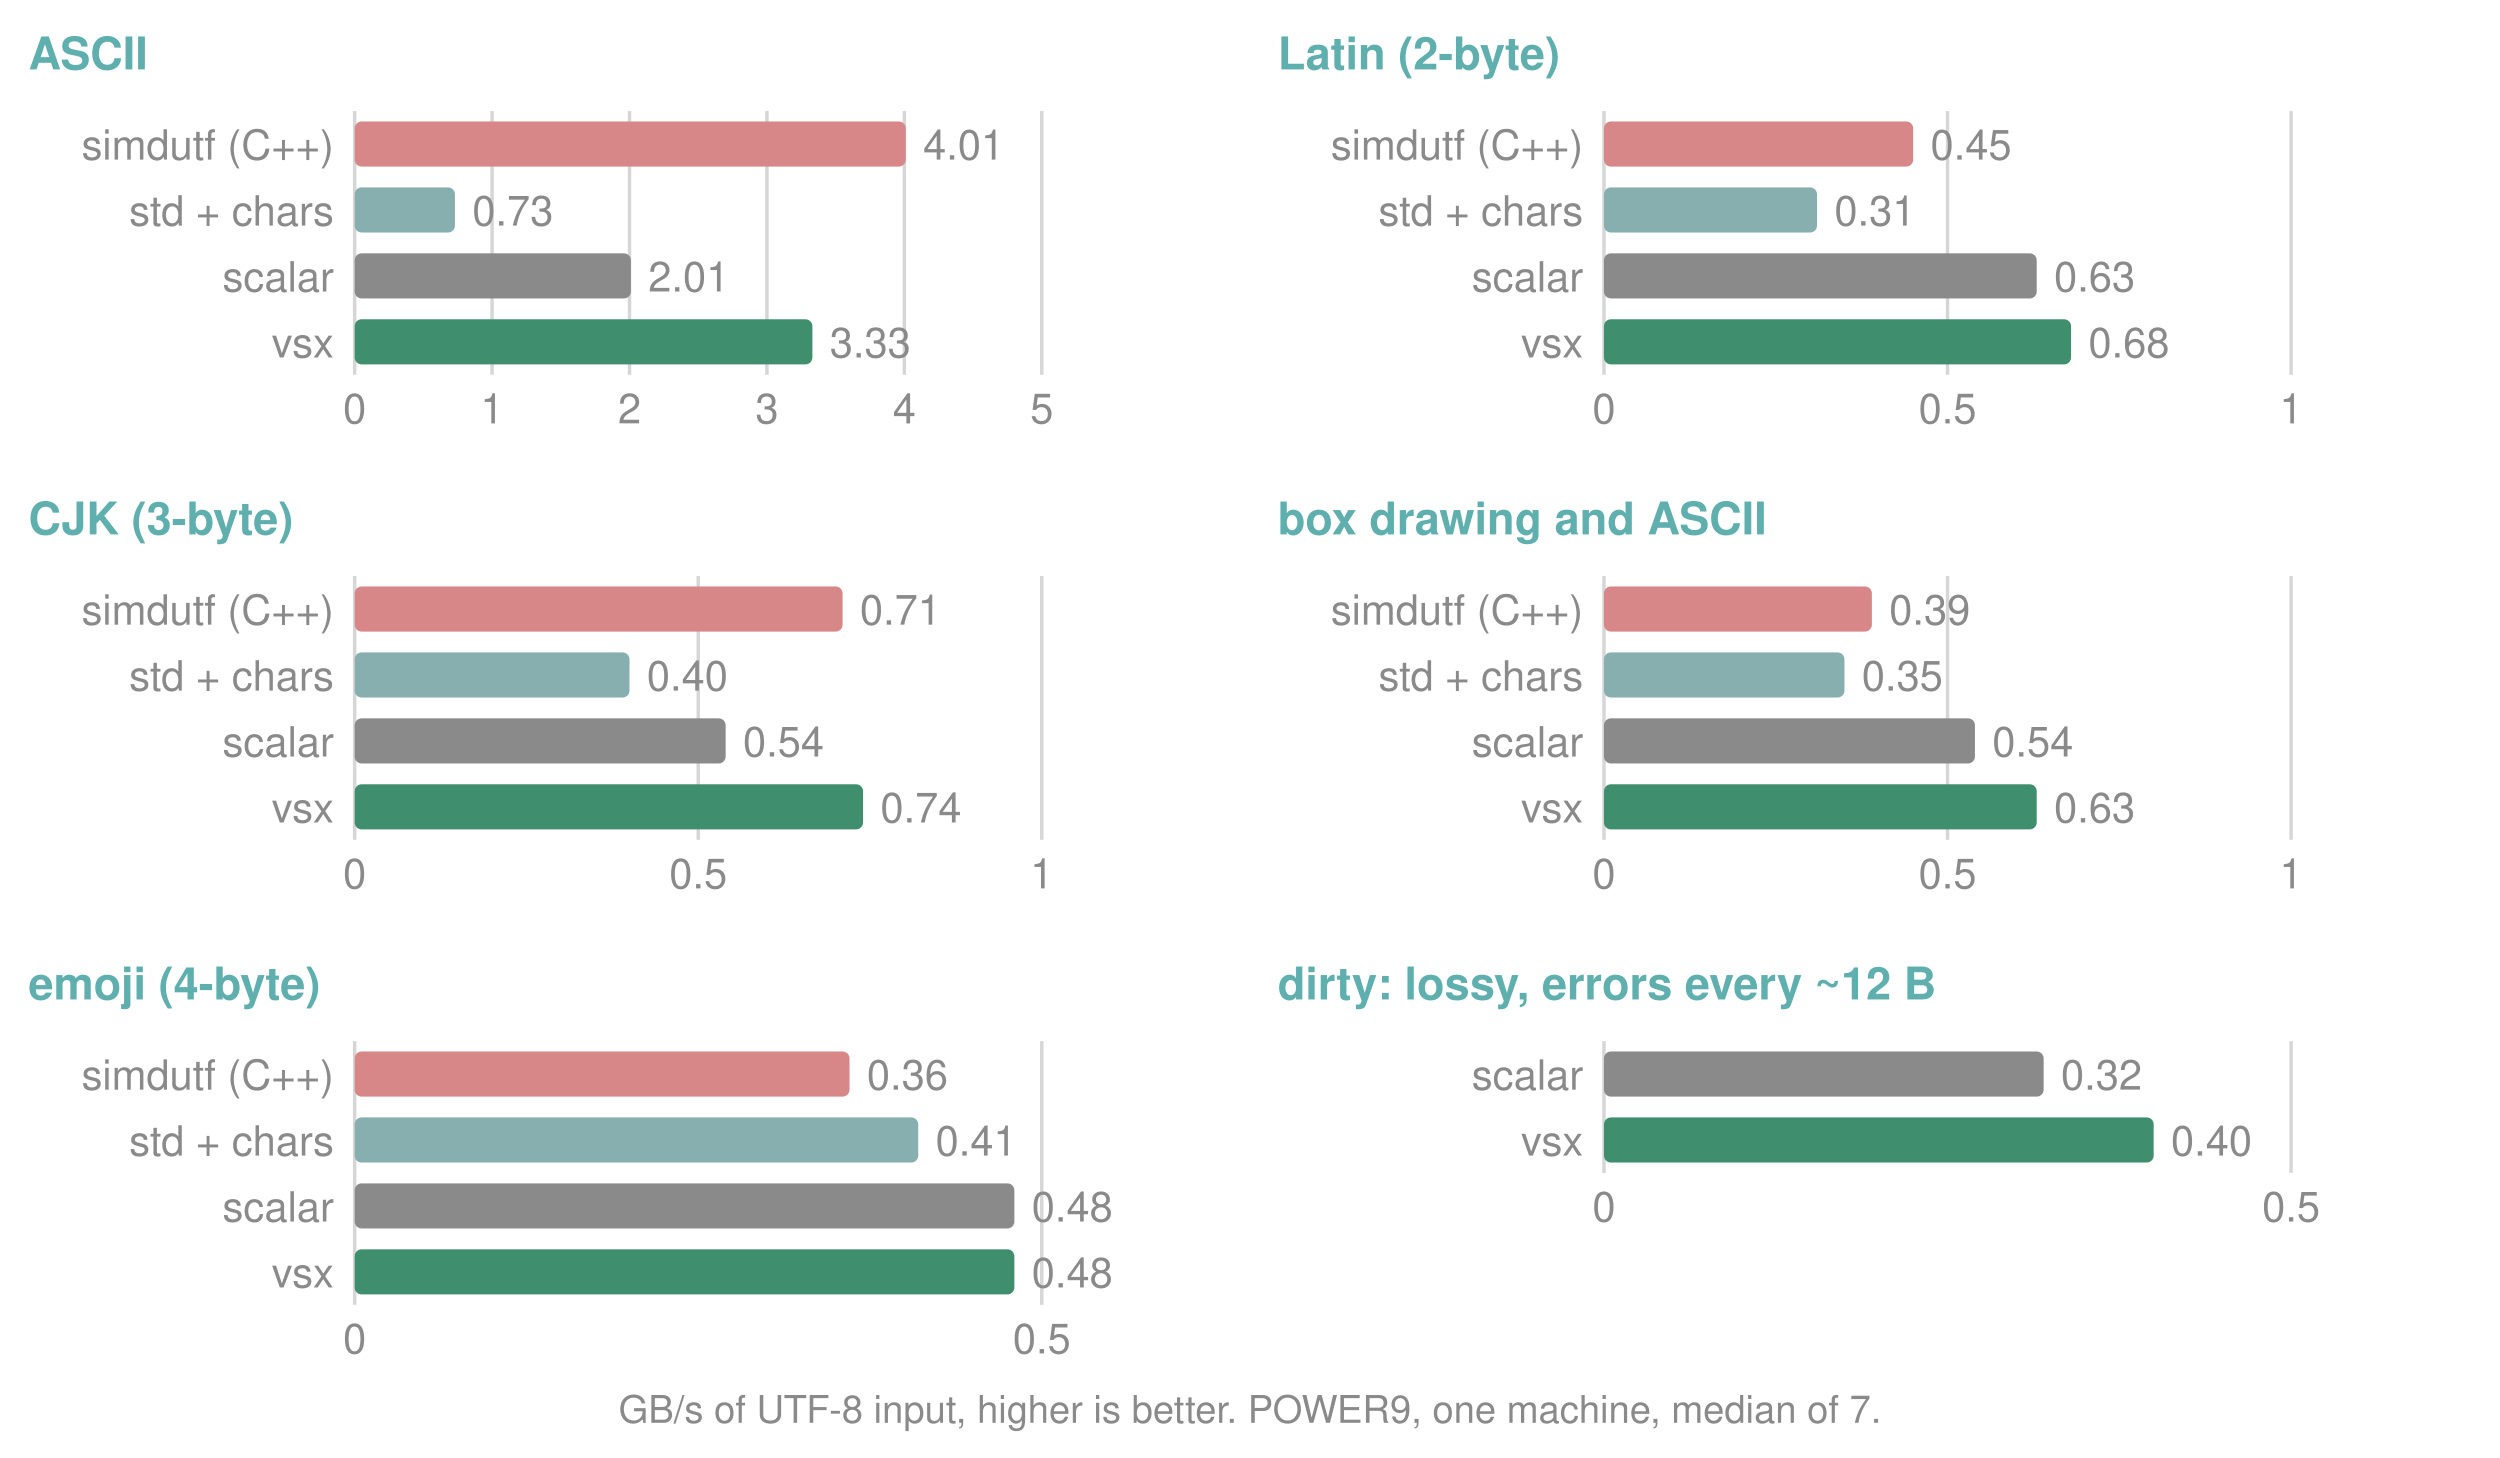
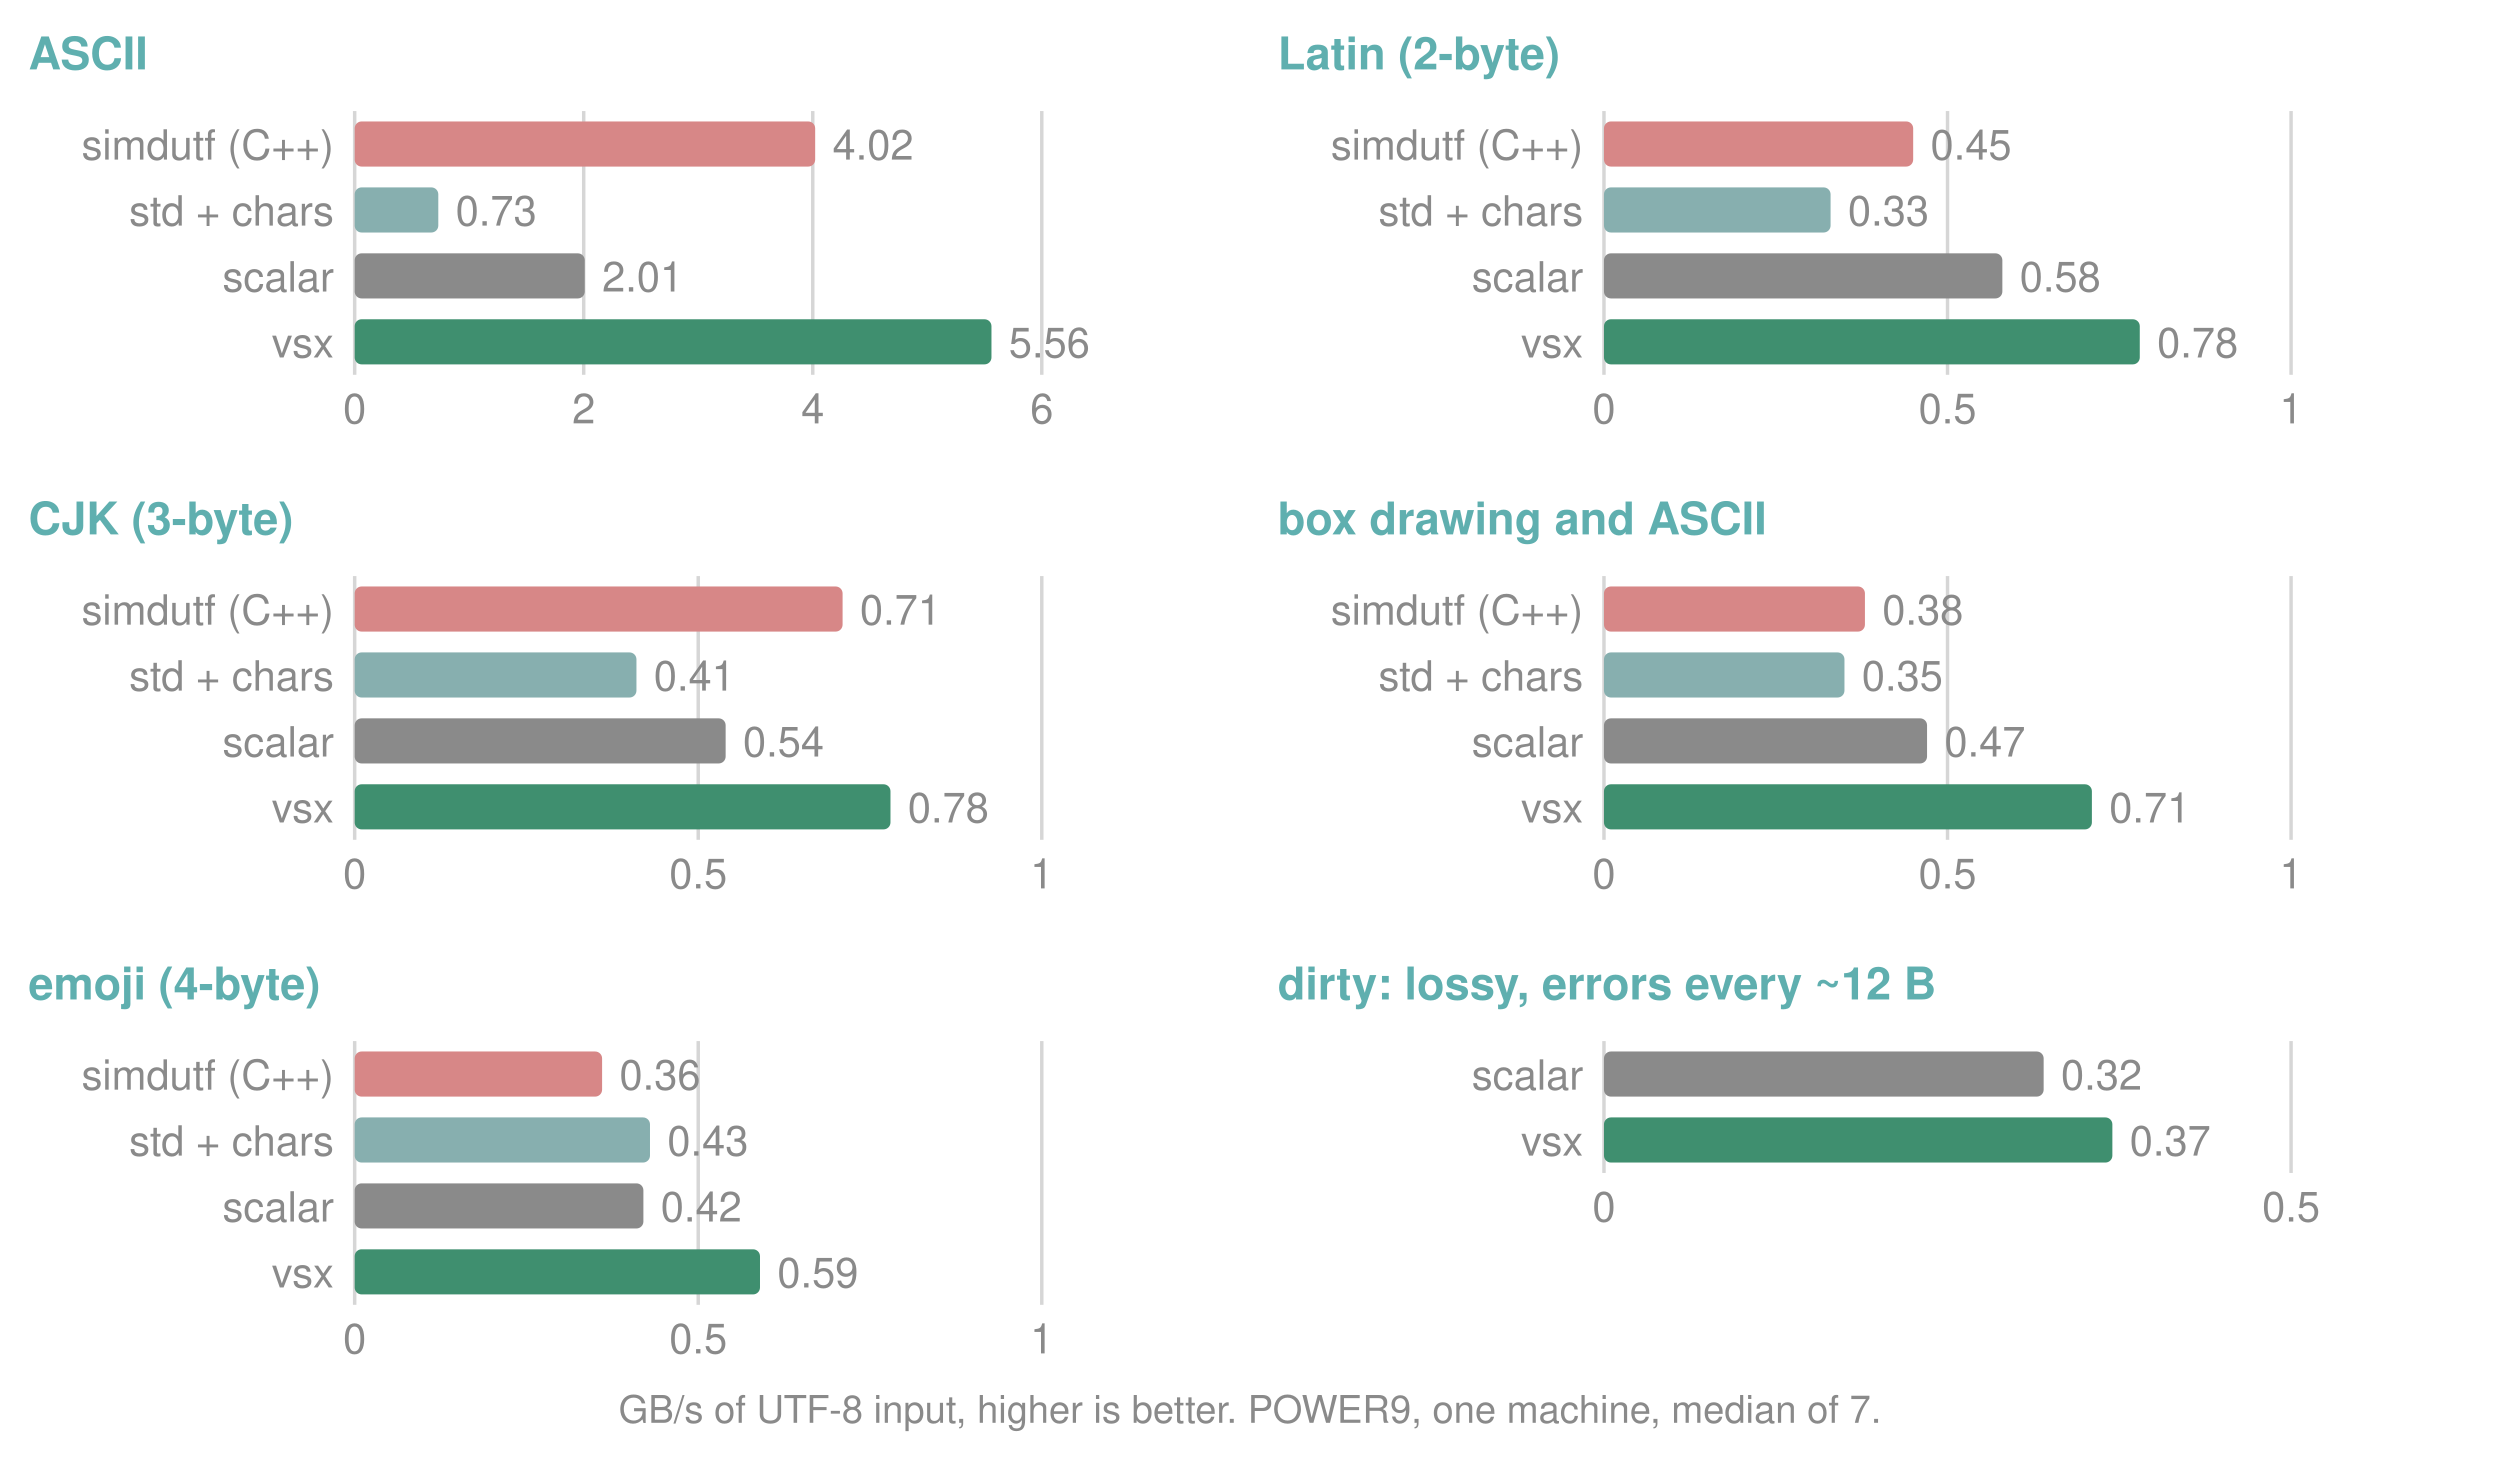
<svg xmlns="http://www.w3.org/2000/svg" width="1024" height="597" viewBox="0 0 720 420" role="img" aria-label="UTF-8 to UTF-32 throughput in GB/s, by input type and implementation.">
  <rect width="720" height="420" fill="none" />
  <text x="8.0" y="20.0" font-family="ui-sans-serif,system-ui,Segoe UI,Helvetica,Arial,sans-serif" font-size="13" fill="#5fafaf" text-anchor="start" font-weight="600">ASCII</text>
  <line x1="102.0" y1="32" x2="102.0" y2="108" stroke="#8a8a8a" stroke-opacity="0.35" stroke-width="1" />
  <text x="102.0" y="122.0" font-family="ui-sans-serif,system-ui,Segoe UI,Helvetica,Arial,sans-serif" font-size="12" fill="#8a8a8a" text-anchor="middle">0</text>
-   <line x1="141.6" y1="32" x2="141.6" y2="108" stroke="#8a8a8a" stroke-opacity="0.35" stroke-width="1" />
-   <text x="141.6" y="122.0" font-family="ui-sans-serif,system-ui,Segoe UI,Helvetica,Arial,sans-serif" font-size="12" fill="#8a8a8a" text-anchor="middle">1</text>
-   <line x1="181.2" y1="32" x2="181.2" y2="108" stroke="#8a8a8a" stroke-opacity="0.35" stroke-width="1" />
-   <text x="181.2" y="122.0" font-family="ui-sans-serif,system-ui,Segoe UI,Helvetica,Arial,sans-serif" font-size="12" fill="#8a8a8a" text-anchor="middle">2</text>
-   <line x1="220.8" y1="32" x2="220.8" y2="108" stroke="#8a8a8a" stroke-opacity="0.35" stroke-width="1" />
-   <text x="220.8" y="122.0" font-family="ui-sans-serif,system-ui,Segoe UI,Helvetica,Arial,sans-serif" font-size="12" fill="#8a8a8a" text-anchor="middle">3</text>
-   <line x1="260.4" y1="32" x2="260.4" y2="108" stroke="#8a8a8a" stroke-opacity="0.35" stroke-width="1" />
-   <text x="260.4" y="122.0" font-family="ui-sans-serif,system-ui,Segoe UI,Helvetica,Arial,sans-serif" font-size="12" fill="#8a8a8a" text-anchor="middle">4</text>
+   <line x1="168.0" y1="32" x2="168.0" y2="108" stroke="#8a8a8a" stroke-opacity="0.35" stroke-width="1" />
+   <text x="168.0" y="122.0" font-family="ui-sans-serif,system-ui,Segoe UI,Helvetica,Arial,sans-serif" font-size="12" fill="#8a8a8a" text-anchor="middle">2</text>
+   <line x1="234.0" y1="32" x2="234.0" y2="108" stroke="#8a8a8a" stroke-opacity="0.35" stroke-width="1" />
+   <text x="234.0" y="122.0" font-family="ui-sans-serif,system-ui,Segoe UI,Helvetica,Arial,sans-serif" font-size="12" fill="#8a8a8a" text-anchor="middle">4</text>
  <line x1="300.0" y1="32" x2="300.0" y2="108" stroke="#8a8a8a" stroke-opacity="0.35" stroke-width="1" />
-   <text x="300.0" y="122.0" font-family="ui-sans-serif,system-ui,Segoe UI,Helvetica,Arial,sans-serif" font-size="12" fill="#8a8a8a" text-anchor="middle">5</text>
+   <text x="300.0" y="122.0" font-family="ui-sans-serif,system-ui,Segoe UI,Helvetica,Arial,sans-serif" font-size="12" fill="#8a8a8a" text-anchor="middle">6</text>
  <text x="96.0" y="46.0" font-family="ui-sans-serif,system-ui,Segoe UI,Helvetica,Arial,sans-serif" font-size="12" fill="#8a8a8a" text-anchor="end">simdutf (C++)</text>
-   <rect x="102" y="35" width="158.8" height="13" rx="2" fill="#d78787" />
-   <text x="265.8" y="46.0" font-family="ui-sans-serif,system-ui,Segoe UI,Helvetica,Arial,sans-serif" font-size="12" fill="#8a8a8a" text-anchor="start">4.01</text>
+   <rect x="102" y="35" width="132.7" height="13" rx="2" fill="#d78787" />
+   <text x="239.7" y="46.0" font-family="ui-sans-serif,system-ui,Segoe UI,Helvetica,Arial,sans-serif" font-size="12" fill="#8a8a8a" text-anchor="start">4.02</text>
  <text x="96.0" y="65.0" font-family="ui-sans-serif,system-ui,Segoe UI,Helvetica,Arial,sans-serif" font-size="12" fill="#8a8a8a" text-anchor="end">std + chars</text>
-   <rect x="102" y="54" width="28.9" height="13" rx="2" fill="#87afaf" />
-   <text x="135.9" y="65.0" font-family="ui-sans-serif,system-ui,Segoe UI,Helvetica,Arial,sans-serif" font-size="12" fill="#8a8a8a" text-anchor="start">0.73</text>
+   <rect x="102" y="54" width="24.1" height="13" rx="2" fill="#87afaf" />
+   <text x="131.1" y="65.0" font-family="ui-sans-serif,system-ui,Segoe UI,Helvetica,Arial,sans-serif" font-size="12" fill="#8a8a8a" text-anchor="start">0.73</text>
  <text x="96.0" y="84.0" font-family="ui-sans-serif,system-ui,Segoe UI,Helvetica,Arial,sans-serif" font-size="12" fill="#8a8a8a" text-anchor="end">scalar</text>
-   <rect x="102" y="73" width="79.6" height="13" rx="2" fill="#8a8a8a" />
-   <text x="186.6" y="84.0" font-family="ui-sans-serif,system-ui,Segoe UI,Helvetica,Arial,sans-serif" font-size="12" fill="#8a8a8a" text-anchor="start">2.01</text>
+   <rect x="102" y="73" width="66.3" height="13" rx="2" fill="#8a8a8a" />
+   <text x="173.3" y="84.0" font-family="ui-sans-serif,system-ui,Segoe UI,Helvetica,Arial,sans-serif" font-size="12" fill="#8a8a8a" text-anchor="start">2.01</text>
  <text x="96.0" y="103.0" font-family="ui-sans-serif,system-ui,Segoe UI,Helvetica,Arial,sans-serif" font-size="12" fill="#8a8a8a" text-anchor="end">vsx</text>
-   <rect x="102" y="92" width="131.9" height="13" rx="2" fill="#3f8f6f" />
-   <text x="238.9" y="103.0" font-family="ui-sans-serif,system-ui,Segoe UI,Helvetica,Arial,sans-serif" font-size="12" fill="#8a8a8a" text-anchor="start">3.33</text>
+   <rect x="102" y="92" width="183.5" height="13" rx="2" fill="#3f8f6f" />
+   <text x="290.5" y="103.0" font-family="ui-sans-serif,system-ui,Segoe UI,Helvetica,Arial,sans-serif" font-size="12" fill="#8a8a8a" text-anchor="start">5.56</text>
  <text x="368.0" y="20.0" font-family="ui-sans-serif,system-ui,Segoe UI,Helvetica,Arial,sans-serif" font-size="13" fill="#5fafaf" text-anchor="start" font-weight="600">Latin (2-byte)</text>
  <line x1="462.0" y1="32" x2="462.0" y2="108" stroke="#8a8a8a" stroke-opacity="0.35" stroke-width="1" />
  <text x="462.0" y="122.0" font-family="ui-sans-serif,system-ui,Segoe UI,Helvetica,Arial,sans-serif" font-size="12" fill="#8a8a8a" text-anchor="middle">0</text>
  <line x1="561.0" y1="32" x2="561.0" y2="108" stroke="#8a8a8a" stroke-opacity="0.35" stroke-width="1" />
  <text x="561.0" y="122.0" font-family="ui-sans-serif,system-ui,Segoe UI,Helvetica,Arial,sans-serif" font-size="12" fill="#8a8a8a" text-anchor="middle">0.5</text>
  <line x1="660.0" y1="32" x2="660.0" y2="108" stroke="#8a8a8a" stroke-opacity="0.35" stroke-width="1" />
  <text x="660.0" y="122.0" font-family="ui-sans-serif,system-ui,Segoe UI,Helvetica,Arial,sans-serif" font-size="12" fill="#8a8a8a" text-anchor="middle">1</text>
  <text x="456.0" y="46.0" font-family="ui-sans-serif,system-ui,Segoe UI,Helvetica,Arial,sans-serif" font-size="12" fill="#8a8a8a" text-anchor="end">simdutf (C++)</text>
  <rect x="462" y="35" width="89.1" height="13" rx="2" fill="#d78787" />
  <text x="556.1" y="46.0" font-family="ui-sans-serif,system-ui,Segoe UI,Helvetica,Arial,sans-serif" font-size="12" fill="#8a8a8a" text-anchor="start">0.45</text>
  <text x="456.0" y="65.0" font-family="ui-sans-serif,system-ui,Segoe UI,Helvetica,Arial,sans-serif" font-size="12" fill="#8a8a8a" text-anchor="end">std + chars</text>
-   <rect x="462" y="54" width="61.4" height="13" rx="2" fill="#87afaf" />
-   <text x="528.4" y="65.0" font-family="ui-sans-serif,system-ui,Segoe UI,Helvetica,Arial,sans-serif" font-size="12" fill="#8a8a8a" text-anchor="start">0.31</text>
+   <rect x="462" y="54" width="65.3" height="13" rx="2" fill="#87afaf" />
+   <text x="532.3" y="65.0" font-family="ui-sans-serif,system-ui,Segoe UI,Helvetica,Arial,sans-serif" font-size="12" fill="#8a8a8a" text-anchor="start">0.33</text>
  <text x="456.0" y="84.0" font-family="ui-sans-serif,system-ui,Segoe UI,Helvetica,Arial,sans-serif" font-size="12" fill="#8a8a8a" text-anchor="end">scalar</text>
-   <rect x="462" y="73" width="124.7" height="13" rx="2" fill="#8a8a8a" />
-   <text x="591.7" y="84.0" font-family="ui-sans-serif,system-ui,Segoe UI,Helvetica,Arial,sans-serif" font-size="12" fill="#8a8a8a" text-anchor="start">0.63</text>
+   <rect x="462" y="73" width="114.8" height="13" rx="2" fill="#8a8a8a" />
+   <text x="581.8" y="84.0" font-family="ui-sans-serif,system-ui,Segoe UI,Helvetica,Arial,sans-serif" font-size="12" fill="#8a8a8a" text-anchor="start">0.58</text>
  <text x="456.0" y="103.0" font-family="ui-sans-serif,system-ui,Segoe UI,Helvetica,Arial,sans-serif" font-size="12" fill="#8a8a8a" text-anchor="end">vsx</text>
-   <rect x="462" y="92" width="134.6" height="13" rx="2" fill="#3f8f6f" />
-   <text x="601.6" y="103.0" font-family="ui-sans-serif,system-ui,Segoe UI,Helvetica,Arial,sans-serif" font-size="12" fill="#8a8a8a" text-anchor="start">0.68</text>
+   <rect x="462" y="92" width="154.4" height="13" rx="2" fill="#3f8f6f" />
+   <text x="621.4" y="103.0" font-family="ui-sans-serif,system-ui,Segoe UI,Helvetica,Arial,sans-serif" font-size="12" fill="#8a8a8a" text-anchor="start">0.78</text>
  <text x="8.0" y="154.0" font-family="ui-sans-serif,system-ui,Segoe UI,Helvetica,Arial,sans-serif" font-size="13" fill="#5fafaf" text-anchor="start" font-weight="600">CJK (3-byte)</text>
  <line x1="102.0" y1="166" x2="102.0" y2="242" stroke="#8a8a8a" stroke-opacity="0.35" stroke-width="1" />
  <text x="102.0" y="256.0" font-family="ui-sans-serif,system-ui,Segoe UI,Helvetica,Arial,sans-serif" font-size="12" fill="#8a8a8a" text-anchor="middle">0</text>
  <line x1="201.0" y1="166" x2="201.0" y2="242" stroke="#8a8a8a" stroke-opacity="0.35" stroke-width="1" />
  <text x="201.0" y="256.0" font-family="ui-sans-serif,system-ui,Segoe UI,Helvetica,Arial,sans-serif" font-size="12" fill="#8a8a8a" text-anchor="middle">0.5</text>
  <line x1="300.0" y1="166" x2="300.0" y2="242" stroke="#8a8a8a" stroke-opacity="0.35" stroke-width="1" />
  <text x="300.0" y="256.0" font-family="ui-sans-serif,system-ui,Segoe UI,Helvetica,Arial,sans-serif" font-size="12" fill="#8a8a8a" text-anchor="middle">1</text>
  <text x="96.0" y="180.0" font-family="ui-sans-serif,system-ui,Segoe UI,Helvetica,Arial,sans-serif" font-size="12" fill="#8a8a8a" text-anchor="end">simdutf (C++)</text>
  <rect x="102" y="169" width="140.6" height="13" rx="2" fill="#d78787" />
  <text x="247.6" y="180.0" font-family="ui-sans-serif,system-ui,Segoe UI,Helvetica,Arial,sans-serif" font-size="12" fill="#8a8a8a" text-anchor="start">0.71</text>
  <text x="96.0" y="199.0" font-family="ui-sans-serif,system-ui,Segoe UI,Helvetica,Arial,sans-serif" font-size="12" fill="#8a8a8a" text-anchor="end">std + chars</text>
-   <rect x="102" y="188" width="79.2" height="13" rx="2" fill="#87afaf" />
-   <text x="186.2" y="199.0" font-family="ui-sans-serif,system-ui,Segoe UI,Helvetica,Arial,sans-serif" font-size="12" fill="#8a8a8a" text-anchor="start">0.40</text>
+   <rect x="102" y="188" width="81.2" height="13" rx="2" fill="#87afaf" />
+   <text x="188.2" y="199.0" font-family="ui-sans-serif,system-ui,Segoe UI,Helvetica,Arial,sans-serif" font-size="12" fill="#8a8a8a" text-anchor="start">0.41</text>
  <text x="96.0" y="218.0" font-family="ui-sans-serif,system-ui,Segoe UI,Helvetica,Arial,sans-serif" font-size="12" fill="#8a8a8a" text-anchor="end">scalar</text>
  <rect x="102" y="207" width="106.9" height="13" rx="2" fill="#8a8a8a" />
  <text x="213.9" y="218.0" font-family="ui-sans-serif,system-ui,Segoe UI,Helvetica,Arial,sans-serif" font-size="12" fill="#8a8a8a" text-anchor="start">0.54</text>
  <text x="96.0" y="237.0" font-family="ui-sans-serif,system-ui,Segoe UI,Helvetica,Arial,sans-serif" font-size="12" fill="#8a8a8a" text-anchor="end">vsx</text>
-   <rect x="102" y="226" width="146.5" height="13" rx="2" fill="#3f8f6f" />
-   <text x="253.5" y="237.0" font-family="ui-sans-serif,system-ui,Segoe UI,Helvetica,Arial,sans-serif" font-size="12" fill="#8a8a8a" text-anchor="start">0.74</text>
+   <rect x="102" y="226" width="154.4" height="13" rx="2" fill="#3f8f6f" />
+   <text x="261.4" y="237.0" font-family="ui-sans-serif,system-ui,Segoe UI,Helvetica,Arial,sans-serif" font-size="12" fill="#8a8a8a" text-anchor="start">0.78</text>
  <text x="368.0" y="154.0" font-family="ui-sans-serif,system-ui,Segoe UI,Helvetica,Arial,sans-serif" font-size="13" fill="#5fafaf" text-anchor="start" font-weight="600">box drawing and ASCII</text>
  <line x1="462.0" y1="166" x2="462.0" y2="242" stroke="#8a8a8a" stroke-opacity="0.35" stroke-width="1" />
  <text x="462.0" y="256.0" font-family="ui-sans-serif,system-ui,Segoe UI,Helvetica,Arial,sans-serif" font-size="12" fill="#8a8a8a" text-anchor="middle">0</text>
  <line x1="561.0" y1="166" x2="561.0" y2="242" stroke="#8a8a8a" stroke-opacity="0.35" stroke-width="1" />
  <text x="561.0" y="256.0" font-family="ui-sans-serif,system-ui,Segoe UI,Helvetica,Arial,sans-serif" font-size="12" fill="#8a8a8a" text-anchor="middle">0.5</text>
  <line x1="660.0" y1="166" x2="660.0" y2="242" stroke="#8a8a8a" stroke-opacity="0.35" stroke-width="1" />
  <text x="660.0" y="256.0" font-family="ui-sans-serif,system-ui,Segoe UI,Helvetica,Arial,sans-serif" font-size="12" fill="#8a8a8a" text-anchor="middle">1</text>
  <text x="456.0" y="180.0" font-family="ui-sans-serif,system-ui,Segoe UI,Helvetica,Arial,sans-serif" font-size="12" fill="#8a8a8a" text-anchor="end">simdutf (C++)</text>
-   <rect x="462" y="169" width="77.2" height="13" rx="2" fill="#d78787" />
-   <text x="544.2" y="180.0" font-family="ui-sans-serif,system-ui,Segoe UI,Helvetica,Arial,sans-serif" font-size="12" fill="#8a8a8a" text-anchor="start">0.39</text>
+   <rect x="462" y="169" width="75.2" height="13" rx="2" fill="#d78787" />
+   <text x="542.2" y="180.0" font-family="ui-sans-serif,system-ui,Segoe UI,Helvetica,Arial,sans-serif" font-size="12" fill="#8a8a8a" text-anchor="start">0.38</text>
  <text x="456.0" y="199.0" font-family="ui-sans-serif,system-ui,Segoe UI,Helvetica,Arial,sans-serif" font-size="12" fill="#8a8a8a" text-anchor="end">std + chars</text>
  <rect x="462" y="188" width="69.3" height="13" rx="2" fill="#87afaf" />
  <text x="536.3" y="199.0" font-family="ui-sans-serif,system-ui,Segoe UI,Helvetica,Arial,sans-serif" font-size="12" fill="#8a8a8a" text-anchor="start">0.35</text>
  <text x="456.0" y="218.0" font-family="ui-sans-serif,system-ui,Segoe UI,Helvetica,Arial,sans-serif" font-size="12" fill="#8a8a8a" text-anchor="end">scalar</text>
-   <rect x="462" y="207" width="106.9" height="13" rx="2" fill="#8a8a8a" />
-   <text x="573.9" y="218.0" font-family="ui-sans-serif,system-ui,Segoe UI,Helvetica,Arial,sans-serif" font-size="12" fill="#8a8a8a" text-anchor="start">0.54</text>
+   <rect x="462" y="207" width="93.1" height="13" rx="2" fill="#8a8a8a" />
+   <text x="560.1" y="218.0" font-family="ui-sans-serif,system-ui,Segoe UI,Helvetica,Arial,sans-serif" font-size="12" fill="#8a8a8a" text-anchor="start">0.47</text>
  <text x="456.0" y="237.0" font-family="ui-sans-serif,system-ui,Segoe UI,Helvetica,Arial,sans-serif" font-size="12" fill="#8a8a8a" text-anchor="end">vsx</text>
-   <rect x="462" y="226" width="124.7" height="13" rx="2" fill="#3f8f6f" />
-   <text x="591.7" y="237.0" font-family="ui-sans-serif,system-ui,Segoe UI,Helvetica,Arial,sans-serif" font-size="12" fill="#8a8a8a" text-anchor="start">0.63</text>
+   <rect x="462" y="226" width="140.6" height="13" rx="2" fill="#3f8f6f" />
+   <text x="607.6" y="237.0" font-family="ui-sans-serif,system-ui,Segoe UI,Helvetica,Arial,sans-serif" font-size="12" fill="#8a8a8a" text-anchor="start">0.71</text>
  <text x="8.0" y="288.0" font-family="ui-sans-serif,system-ui,Segoe UI,Helvetica,Arial,sans-serif" font-size="13" fill="#5fafaf" text-anchor="start" font-weight="600">emoji (4-byte)</text>
  <line x1="102.0" y1="300" x2="102.0" y2="376" stroke="#8a8a8a" stroke-opacity="0.35" stroke-width="1" />
  <text x="102.0" y="390.0" font-family="ui-sans-serif,system-ui,Segoe UI,Helvetica,Arial,sans-serif" font-size="12" fill="#8a8a8a" text-anchor="middle">0</text>
+   <line x1="201.0" y1="300" x2="201.0" y2="376" stroke="#8a8a8a" stroke-opacity="0.35" stroke-width="1" />
+   <text x="201.0" y="390.0" font-family="ui-sans-serif,system-ui,Segoe UI,Helvetica,Arial,sans-serif" font-size="12" fill="#8a8a8a" text-anchor="middle">0.5</text>
  <line x1="300.0" y1="300" x2="300.0" y2="376" stroke="#8a8a8a" stroke-opacity="0.35" stroke-width="1" />
-   <text x="300.0" y="390.0" font-family="ui-sans-serif,system-ui,Segoe UI,Helvetica,Arial,sans-serif" font-size="12" fill="#8a8a8a" text-anchor="middle">0.5</text>
+   <text x="300.0" y="390.0" font-family="ui-sans-serif,system-ui,Segoe UI,Helvetica,Arial,sans-serif" font-size="12" fill="#8a8a8a" text-anchor="middle">1</text>
  <text x="96.0" y="314.0" font-family="ui-sans-serif,system-ui,Segoe UI,Helvetica,Arial,sans-serif" font-size="12" fill="#8a8a8a" text-anchor="end">simdutf (C++)</text>
-   <rect x="102" y="303" width="142.6" height="13" rx="2" fill="#d78787" />
-   <text x="249.6" y="314.0" font-family="ui-sans-serif,system-ui,Segoe UI,Helvetica,Arial,sans-serif" font-size="12" fill="#8a8a8a" text-anchor="start">0.36</text>
+   <rect x="102" y="303" width="71.3" height="13" rx="2" fill="#d78787" />
+   <text x="178.3" y="314.0" font-family="ui-sans-serif,system-ui,Segoe UI,Helvetica,Arial,sans-serif" font-size="12" fill="#8a8a8a" text-anchor="start">0.36</text>
  <text x="96.0" y="333.0" font-family="ui-sans-serif,system-ui,Segoe UI,Helvetica,Arial,sans-serif" font-size="12" fill="#8a8a8a" text-anchor="end">std + chars</text>
-   <rect x="102" y="322" width="162.4" height="13" rx="2" fill="#87afaf" />
-   <text x="269.4" y="333.0" font-family="ui-sans-serif,system-ui,Segoe UI,Helvetica,Arial,sans-serif" font-size="12" fill="#8a8a8a" text-anchor="start">0.41</text>
+   <rect x="102" y="322" width="85.1" height="13" rx="2" fill="#87afaf" />
+   <text x="192.1" y="333.0" font-family="ui-sans-serif,system-ui,Segoe UI,Helvetica,Arial,sans-serif" font-size="12" fill="#8a8a8a" text-anchor="start">0.43</text>
  <text x="96.0" y="352.0" font-family="ui-sans-serif,system-ui,Segoe UI,Helvetica,Arial,sans-serif" font-size="12" fill="#8a8a8a" text-anchor="end">scalar</text>
-   <rect x="102" y="341" width="190.1" height="13" rx="2" fill="#8a8a8a" />
-   <text x="297.1" y="352.0" font-family="ui-sans-serif,system-ui,Segoe UI,Helvetica,Arial,sans-serif" font-size="12" fill="#8a8a8a" text-anchor="start">0.48</text>
+   <rect x="102" y="341" width="83.2" height="13" rx="2" fill="#8a8a8a" />
+   <text x="190.2" y="352.0" font-family="ui-sans-serif,system-ui,Segoe UI,Helvetica,Arial,sans-serif" font-size="12" fill="#8a8a8a" text-anchor="start">0.42</text>
  <text x="96.0" y="371.0" font-family="ui-sans-serif,system-ui,Segoe UI,Helvetica,Arial,sans-serif" font-size="12" fill="#8a8a8a" text-anchor="end">vsx</text>
-   <rect x="102" y="360" width="190.1" height="13" rx="2" fill="#3f8f6f" />
-   <text x="297.1" y="371.0" font-family="ui-sans-serif,system-ui,Segoe UI,Helvetica,Arial,sans-serif" font-size="12" fill="#8a8a8a" text-anchor="start">0.48</text>
+   <rect x="102" y="360" width="116.8" height="13" rx="2" fill="#3f8f6f" />
+   <text x="223.8" y="371.0" font-family="ui-sans-serif,system-ui,Segoe UI,Helvetica,Arial,sans-serif" font-size="12" fill="#8a8a8a" text-anchor="start">0.59</text>
  <text x="368.0" y="288.0" font-family="ui-sans-serif,system-ui,Segoe UI,Helvetica,Arial,sans-serif" font-size="13" fill="#5fafaf" text-anchor="start" font-weight="600">dirty: lossy, errors every ~12 B</text>
  <line x1="462.0" y1="300" x2="462.0" y2="338" stroke="#8a8a8a" stroke-opacity="0.35" stroke-width="1" />
  <text x="462.0" y="352.0" font-family="ui-sans-serif,system-ui,Segoe UI,Helvetica,Arial,sans-serif" font-size="12" fill="#8a8a8a" text-anchor="middle">0</text>
  <line x1="660.0" y1="300" x2="660.0" y2="338" stroke="#8a8a8a" stroke-opacity="0.35" stroke-width="1" />
  <text x="660.0" y="352.0" font-family="ui-sans-serif,system-ui,Segoe UI,Helvetica,Arial,sans-serif" font-size="12" fill="#8a8a8a" text-anchor="middle">0.5</text>
  <text x="456.0" y="314.0" font-family="ui-sans-serif,system-ui,Segoe UI,Helvetica,Arial,sans-serif" font-size="12" fill="#8a8a8a" text-anchor="end">scalar</text>
  <rect x="462" y="303" width="126.7" height="13" rx="2" fill="#8a8a8a" />
  <text x="593.7" y="314.0" font-family="ui-sans-serif,system-ui,Segoe UI,Helvetica,Arial,sans-serif" font-size="12" fill="#8a8a8a" text-anchor="start">0.32</text>
  <text x="456.0" y="333.0" font-family="ui-sans-serif,system-ui,Segoe UI,Helvetica,Arial,sans-serif" font-size="12" fill="#8a8a8a" text-anchor="end">vsx</text>
-   <rect x="462" y="322" width="158.4" height="13" rx="2" fill="#3f8f6f" />
-   <text x="625.4" y="333.0" font-family="ui-sans-serif,system-ui,Segoe UI,Helvetica,Arial,sans-serif" font-size="12" fill="#8a8a8a" text-anchor="start">0.40</text>
+   <rect x="462" y="322" width="146.5" height="13" rx="2" fill="#3f8f6f" />
+   <text x="613.5" y="333.0" font-family="ui-sans-serif,system-ui,Segoe UI,Helvetica,Arial,sans-serif" font-size="12" fill="#8a8a8a" text-anchor="start">0.37</text>
  <text x="360.0" y="410.0" font-family="ui-sans-serif,system-ui,Segoe UI,Helvetica,Arial,sans-serif" font-size="11" fill="#8a8a8a" text-anchor="middle">GB/s of UTF-8 input, higher is better. POWER9, one machine, median of 7.</text>
</svg>
